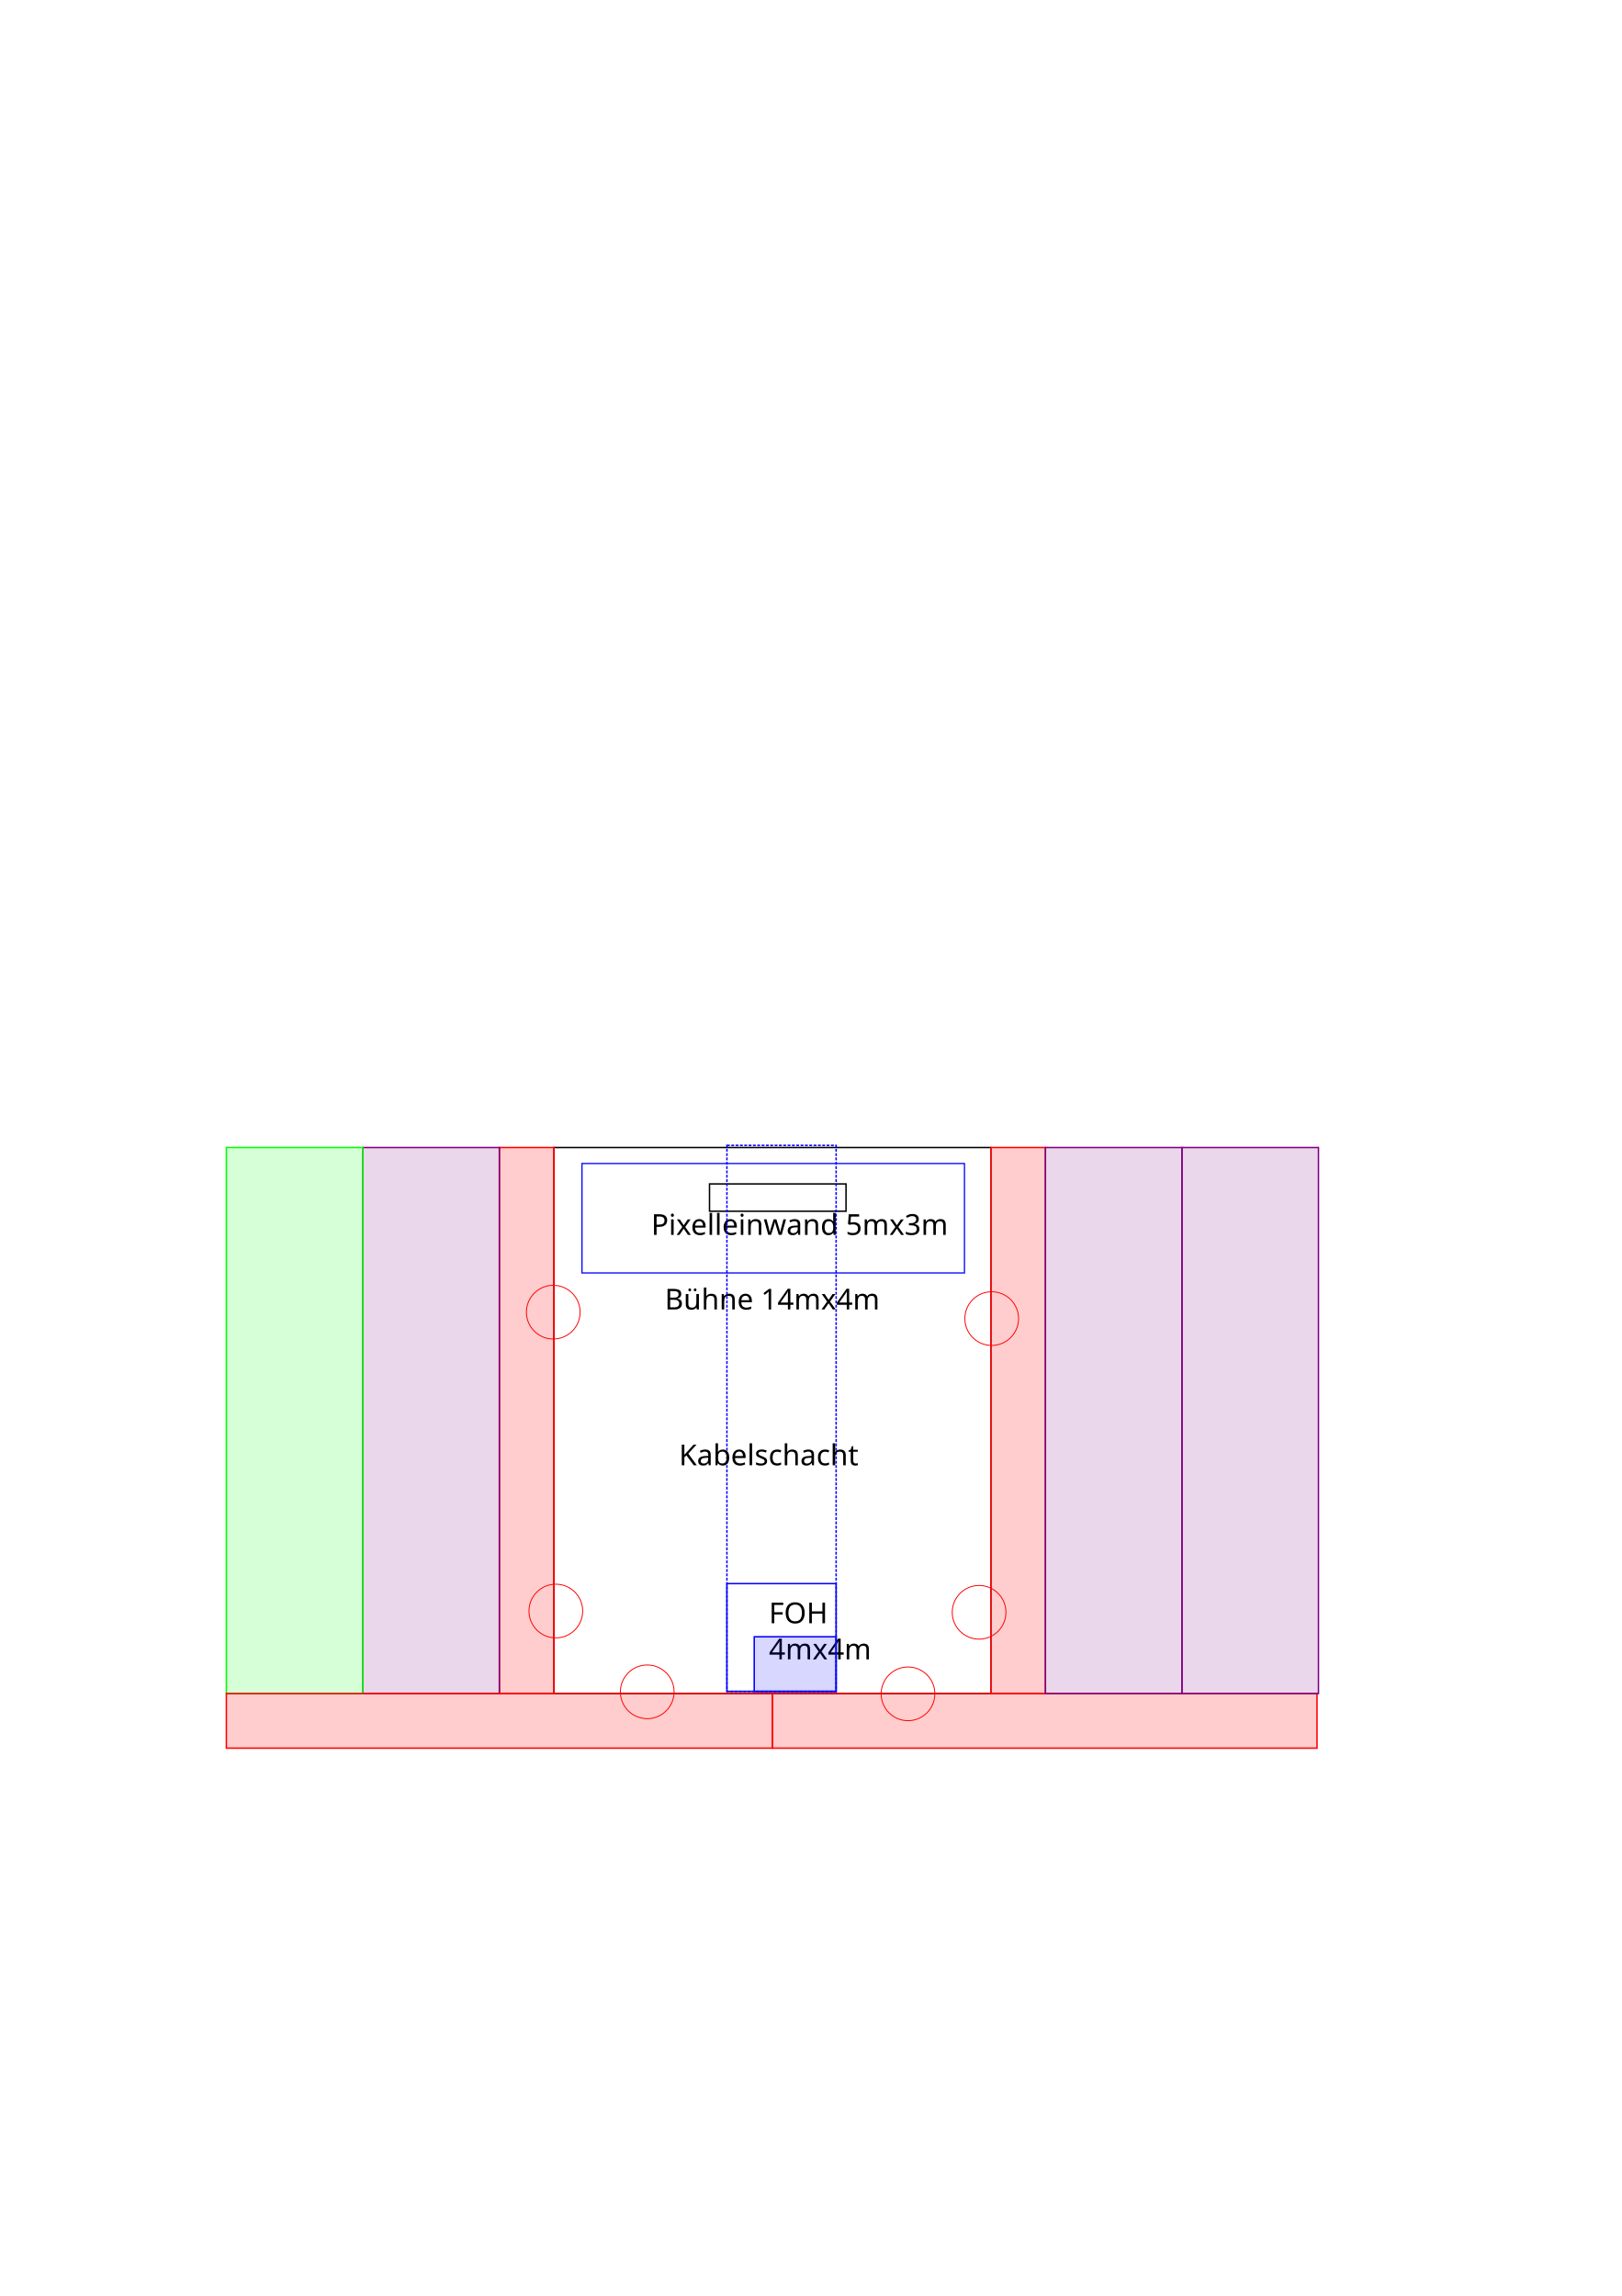
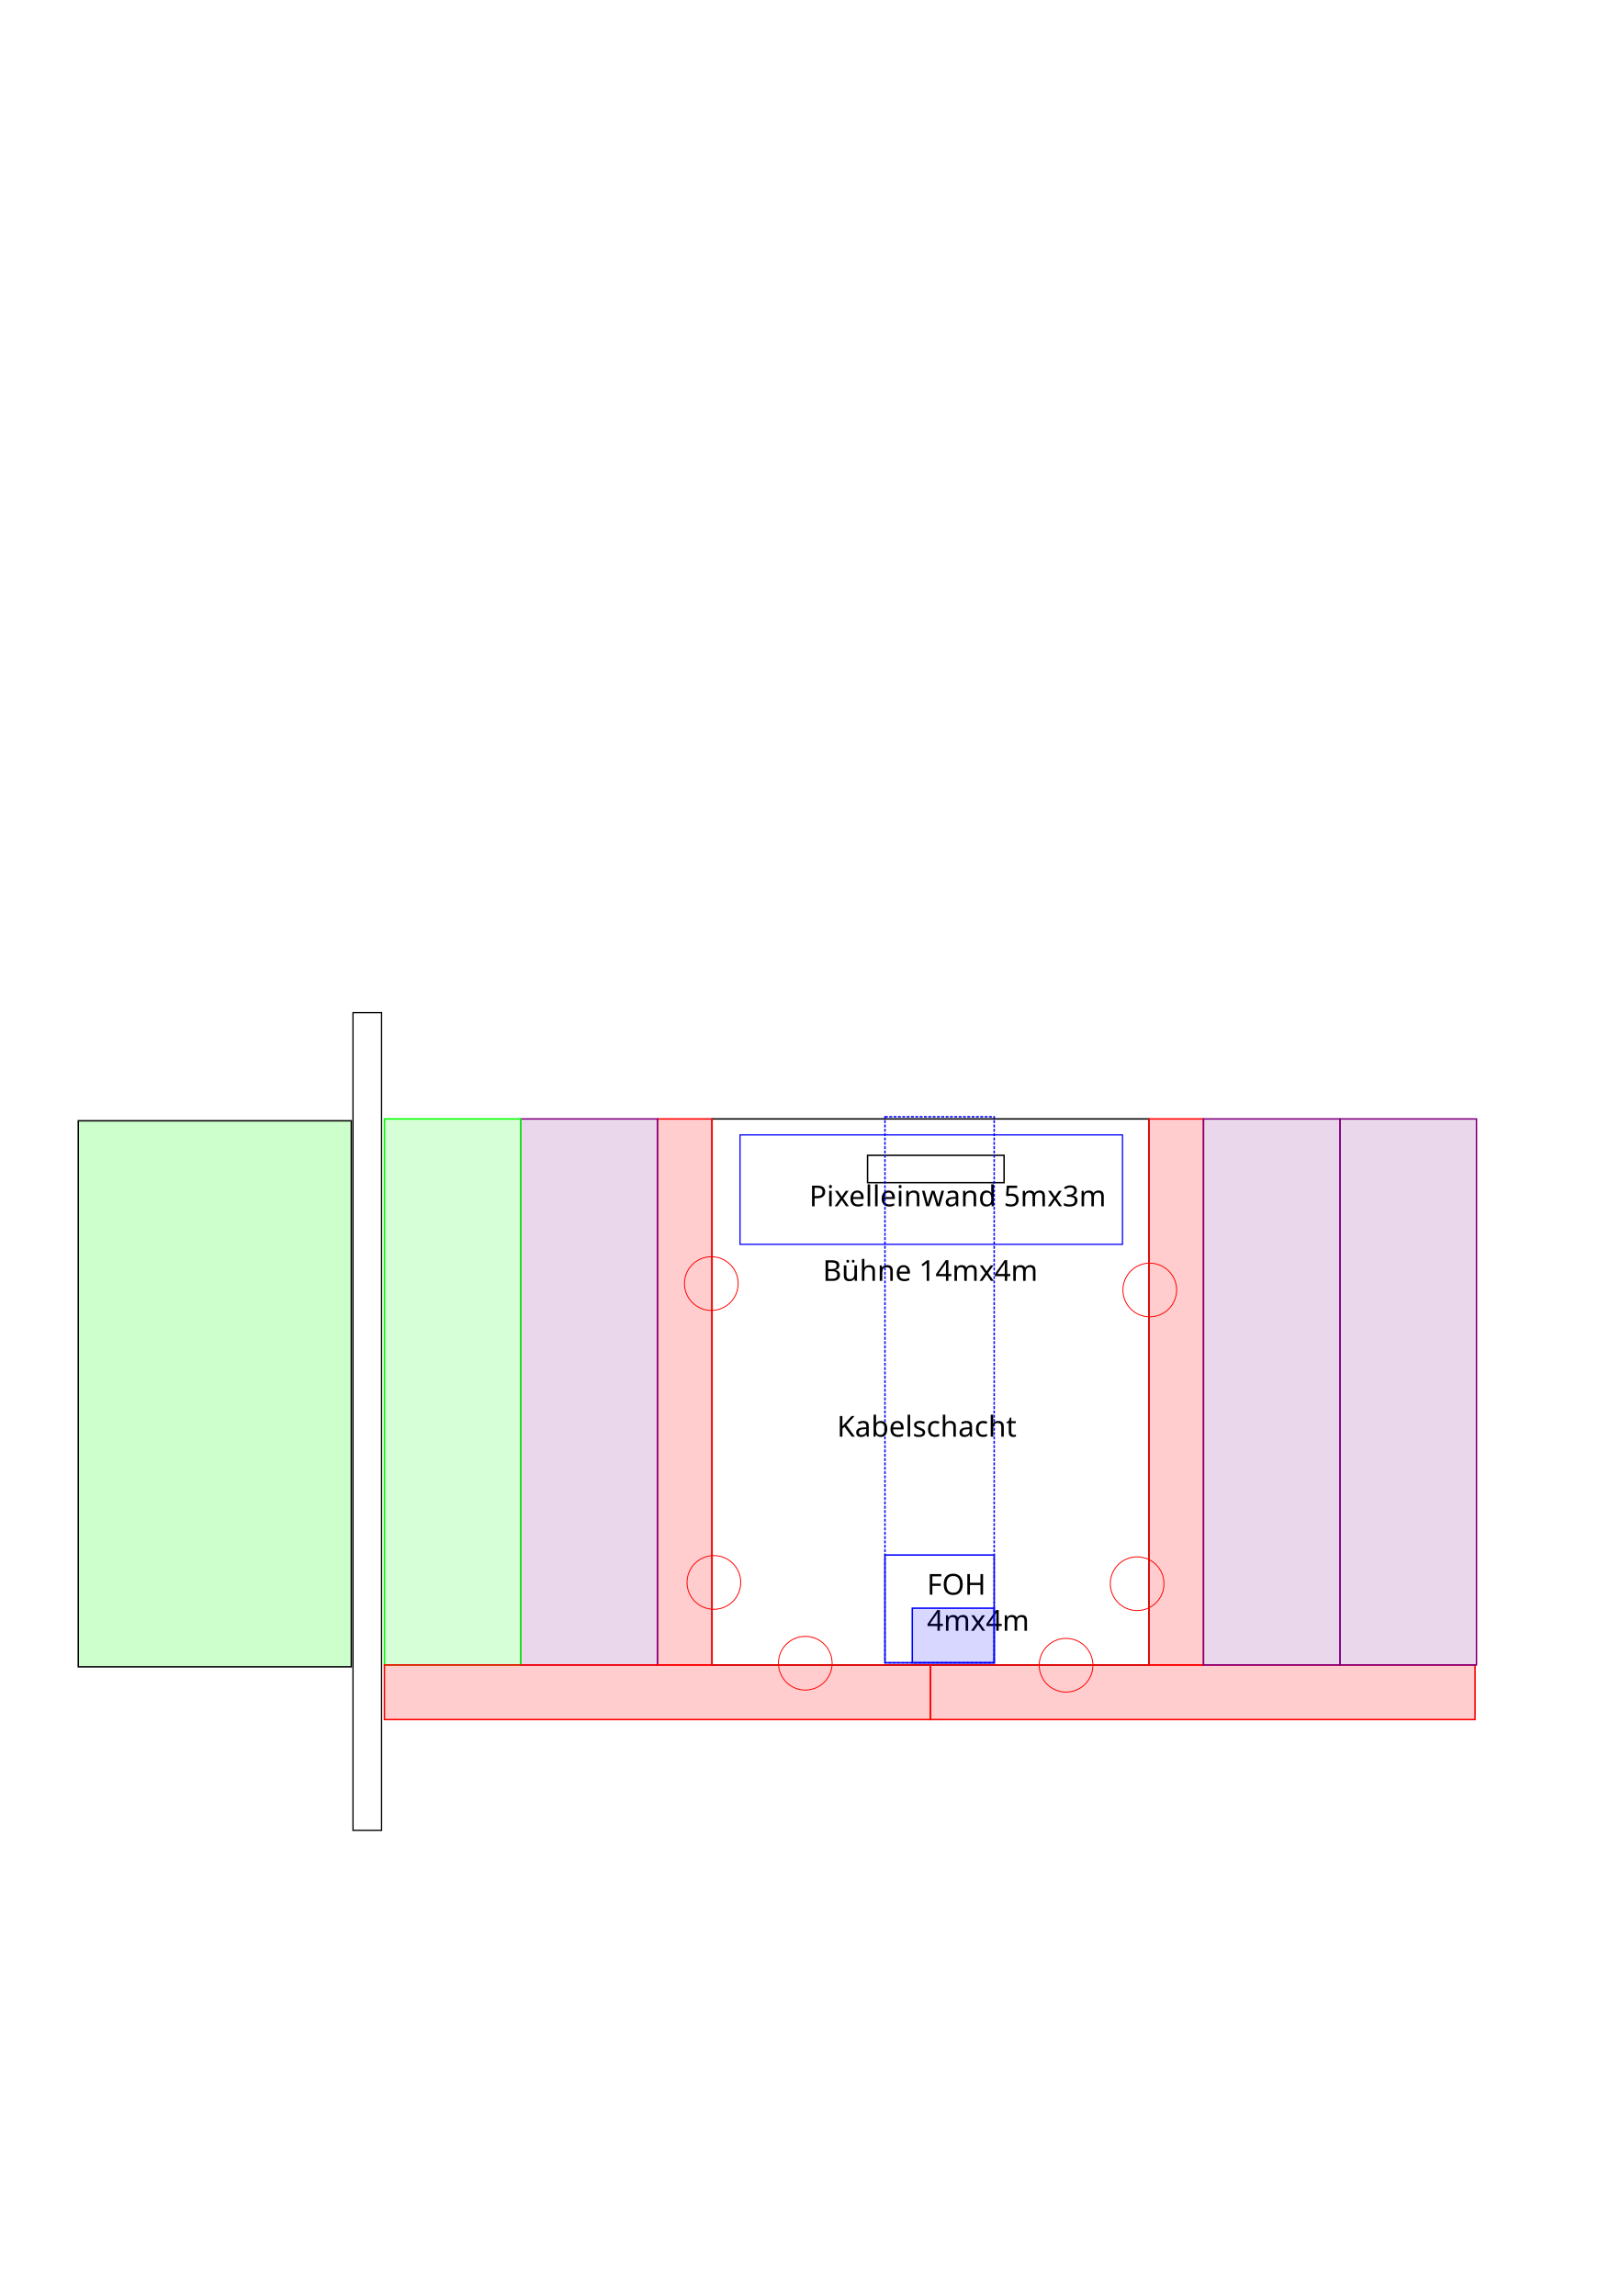
<svg xmlns="http://www.w3.org/2000/svg" width="594mm" height="841mm" viewBox="0 0 594 841" version="1.1" id="svg8">
  <defs id="defs2" />
  <g id="layer1" transform="translate(0,544)">
-     <rect style="opacity:1;fill:#ececec;fill-opacity:0;stroke:#0000ff;stroke-width:0.443;stroke-miterlimit:4;stroke-dasharray:none;stroke-opacity:1" id="rect3462" width="140.086" height="40.086" x="213.161" y="-117.82" />
-     <rect style="opacity:1;fill:#ececec;fill-opacity:0;stroke:#0000ff;stroke-width:0.526;stroke-miterlimit:4;stroke-dasharray:none;stroke-opacity:1" id="rect3464" width="40.003" height="39.474" x="266.244" y="36.059" />
-     <rect style="opacity:1;fill:#ececec;fill-opacity:0;stroke:#000000;stroke-width:0.529;stroke-miterlimit:4;stroke-dasharray:none;stroke-opacity:1" id="rect3466" width="50" height="10" x="259.87" y="-110.341" />
-     <rect style="opacity:1;fill:#ececec;fill-opacity:0;stroke:#000000;stroke-width:0.529;stroke-miterlimit:4;stroke-dasharray:none;stroke-opacity:1" id="rect4273" width="160" height="200" x="202.906" y="-123.672" />
-     <text xml:space="preserve" style="font-style:normal;font-weight:normal;font-size:10.583px;line-height:125%;font-family:Sans;letter-spacing:0px;word-spacing:0px;fill:#000000;fill-opacity:1;stroke:none;stroke-width:0.265px;stroke-linecap:butt;stroke-linejoin:miter;stroke-opacity:1" x="281.622" y="50.582" id="text4277">
-       <tspan id="tspan4275" x="281.622" y="50.582" style="stroke-width:0.265px">FOH</tspan>
-       <tspan x="281.622" y="63.811" style="stroke-width:0.265px" id="tspan4307">4mx4m</tspan>
+     <rect style="opacity:1;fill:#ececec;fill-opacity:0;stroke:#0000ff;stroke-width:0.443;stroke-miterlimit:4;stroke-dasharray:none;stroke-opacity:1" id="rect3462" width="140.086" height="40.086" x="271.05" y="-128.297" />
+     <rect style="opacity:1;fill:#ececec;fill-opacity:0;stroke:#0000ff;stroke-width:0.526;stroke-miterlimit:4;stroke-dasharray:none;stroke-opacity:1" id="rect3464" width="40.003" height="39.474" x="324.133" y="25.583" />
+     <rect style="opacity:1;fill:#ececec;fill-opacity:0;stroke:#000000;stroke-width:0.529;stroke-miterlimit:4;stroke-dasharray:none;stroke-opacity:1" id="rect3466" width="50" height="10" x="317.759" y="-120.817" />
+     <rect style="opacity:1;fill:#ececec;fill-opacity:0;stroke:#000000;stroke-width:0.529;stroke-miterlimit:4;stroke-dasharray:none;stroke-opacity:1" id="rect4273" width="160" height="200" x="260.795" y="-134.148" />
+     <text xml:space="preserve" style="font-style:normal;font-weight:normal;font-size:10.583px;line-height:125%;font-family:Sans;letter-spacing:0px;word-spacing:0px;fill:#000000;fill-opacity:1;stroke:none;stroke-width:0.265px;stroke-linecap:butt;stroke-linejoin:miter;stroke-opacity:1" x="339.511" y="40.105" id="text4277">
+       <tspan id="tspan4275" x="339.511" y="40.105" style="stroke-width:0.265px">FOH</tspan>
+       <tspan x="339.511" y="53.335" style="stroke-width:0.265px" id="tspan4307">4mx4m</tspan>
    </text>
-     <text xml:space="preserve" style="font-style:normal;font-weight:normal;font-size:10.583px;line-height:125%;font-family:Sans;letter-spacing:0px;word-spacing:0px;fill:#000000;fill-opacity:1;stroke:none;stroke-width:0.265px;stroke-linecap:butt;stroke-linejoin:miter;stroke-opacity:1" x="243.468" y="-64.351" id="text4281">
-       <tspan id="tspan4279" x="243.468" y="-64.351" style="stroke-width:0.265px">Bühne 14mx4m</tspan>
+     <text xml:space="preserve" style="font-style:normal;font-weight:normal;font-size:10.583px;line-height:125%;font-family:Sans;letter-spacing:0px;word-spacing:0px;fill:#000000;fill-opacity:1;stroke:none;stroke-width:0.265px;stroke-linecap:butt;stroke-linejoin:miter;stroke-opacity:1" x="301.357" y="-74.827" id="text4281">
+       <tspan id="tspan4279" x="301.357" y="-74.827" style="stroke-width:0.265px">Bühne 14mx4m</tspan>
    </text>
-     <text xml:space="preserve" style="font-style:normal;font-weight:normal;font-size:10.583px;line-height:125%;font-family:Sans;letter-spacing:0px;word-spacing:0px;fill:#000000;fill-opacity:1;stroke:none;stroke-width:0.265px;stroke-linecap:butt;stroke-linejoin:miter;stroke-opacity:1" x="238.503" y="-91.677" id="text4285">
-       <tspan id="tspan4283" x="238.503" y="-91.677" style="stroke-width:0.265px">Pixelleinwand 5mx3m</tspan>
+     <text xml:space="preserve" style="font-style:normal;font-weight:normal;font-size:10.583px;line-height:125%;font-family:Sans;letter-spacing:0px;word-spacing:0px;fill:#000000;fill-opacity:1;stroke:none;stroke-width:0.265px;stroke-linecap:butt;stroke-linejoin:miter;stroke-opacity:1" x="296.392" y="-102.154" id="text4285">
+       <tspan id="tspan4283" x="296.392" y="-102.154" style="stroke-width:0.265px">Pixelleinwand 5mx3m</tspan>
    </text>
-     <rect style="opacity:1;fill:#ececec;fill-opacity:0;stroke:#0000ff;stroke-width:0.529;stroke-miterlimit:4;stroke-dasharray:1.058, 0.529;stroke-dashoffset:0;stroke-opacity:1" id="rect4287" width="40" height="200" x="266.247" y="-124.466" />
+     <rect style="opacity:1;fill:#ececec;fill-opacity:0;stroke:#0000ff;stroke-width:0.529;stroke-miterlimit:4;stroke-dasharray:1.058, 0.529;stroke-dashoffset:0;stroke-opacity:1" id="rect4287" width="40" height="200" x="324.136" y="-134.943" />
    <flowRoot xml:space="preserve" id="flowRoot4289" style="font-style:normal;font-weight:normal;font-size:40px;line-height:125%;font-family:Sans;letter-spacing:0px;word-spacing:0px;fill:#000000;fill-opacity:1;stroke:none;stroke-width:1px;stroke-linecap:butt;stroke-linejoin:miter;stroke-opacity:1" transform="scale(0.2645833)">
      <flowRegion id="flowRegion4291">
        <rect id="rect4293" width="87.875" height="73.648" x="557.398" y="522.738" />
      </flowRegion>
      <flowPara id="flowPara4295">Kabelschacht</flowPara>
      <flowPara id="flowPara4297" />
    </flowRoot>
-     <text xml:space="preserve" style="font-style:normal;font-weight:normal;font-size:10.583px;line-height:125%;font-family:Sans;letter-spacing:0px;word-spacing:0px;fill:#000000;fill-opacity:1;stroke:none;stroke-width:0.265px;stroke-linecap:butt;stroke-linejoin:miter;stroke-opacity:1" x="248.675" y="-7.285" id="text4301">
-       <tspan x="248.675" y="-7.285" style="stroke-width:0.265px" id="tspan4303">Kabelschacht</tspan>
+     <text xml:space="preserve" style="font-style:normal;font-weight:normal;font-size:10.583px;line-height:125%;font-family:Sans;letter-spacing:0px;word-spacing:0px;fill:#000000;fill-opacity:1;stroke:none;stroke-width:0.265px;stroke-linecap:butt;stroke-linejoin:miter;stroke-opacity:1" x="306.564" y="-17.762" id="text4301">
+       <tspan x="306.564" y="-17.762" style="stroke-width:0.265px" id="tspan4303">Kabelschacht</tspan>
    </text>
-     <rect style="opacity:1;fill:#ff0000;fill-opacity:0.196;stroke:#ff0000;stroke-width:0.529;stroke-miterlimit:4;stroke-dasharray:none;stroke-dashoffset:0;stroke-opacity:1" id="rect4309" width="20" height="200" x="182.906" y="-123.672" />
-     <rect style="opacity:1;fill:#ff0000;fill-opacity:0.196;stroke:#ff0000;stroke-width:0.529;stroke-miterlimit:4;stroke-dasharray:none;stroke-dashoffset:0;stroke-opacity:1" id="rect4309-3" width="20" height="200" x="362.906" y="-123.672" />
-     <rect style="opacity:1;fill:#ff0000;fill-opacity:0.196;stroke:#ff0000;stroke-width:0.528;stroke-miterlimit:4;stroke-dasharray:none;stroke-dashoffset:0;stroke-opacity:1" id="rect4326" width="199.472" height="20.001" x="282.905" y="76.328" />
-     <circle style="opacity:1;fill:#ff0000;fill-opacity:0;stroke:#ff0000;stroke-width:0.333;stroke-miterlimit:4;stroke-dasharray:none;stroke-dashoffset:0;stroke-opacity:1" id="path4332-6" cx="332.571" cy="76.435" r="9.834" />
-     <circle style="opacity:1;fill:#ff0000;fill-opacity:0;stroke:#ff0000;stroke-width:0.333;stroke-miterlimit:4;stroke-dasharray:none;stroke-dashoffset:0;stroke-opacity:1" id="path4332-6-7" cx="202.638" cy="-63.369" r="9.834" />
-     <circle style="opacity:1;fill:#ff0000;fill-opacity:0;stroke:#ff0000;stroke-width:0.333;stroke-miterlimit:4;stroke-dasharray:none;stroke-dashoffset:0;stroke-opacity:1" id="path4332-6-7-5" cx="237.058" cy="75.693" r="9.834" />
-     <circle style="opacity:1;fill:#ff0000;fill-opacity:0;stroke:#ff0000;stroke-width:0.333;stroke-miterlimit:4;stroke-dasharray:none;stroke-dashoffset:0;stroke-opacity:1" id="path4332-6-7-3" cx="363.232" cy="-61.012" r="9.834" />
-     <circle style="opacity:1;fill:#ff0000;fill-opacity:0;stroke:#ff0000;stroke-width:0.333;stroke-miterlimit:4;stroke-dasharray:none;stroke-dashoffset:0;stroke-opacity:1" id="path4332-6-5" cx="358.606" cy="46.57" r="9.834" />
-     <circle style="opacity:1;fill:#ff0000;fill-opacity:0;stroke:#ff0000;stroke-width:0.333;stroke-miterlimit:4;stroke-dasharray:none;stroke-dashoffset:0;stroke-opacity:1" id="path4332-6-6" cx="203.58" cy="46.105" r="9.834" />
-     <rect style="opacity:1;fill:#800080;fill-opacity:0.157;stroke:#800080;stroke-width:0.529;stroke-miterlimit:4;stroke-dasharray:none;stroke-dashoffset:0;stroke-opacity:1" id="rect4442" width="50" height="200" x="132.906" y="-123.672" />
-     <rect style="opacity:1;fill:#00ff00;fill-opacity:0.157;stroke:#00ff00;stroke-width:0.529;stroke-miterlimit:4;stroke-dasharray:none;stroke-dashoffset:0;stroke-opacity:1" id="rect4442-2" width="50" height="200" x="82.906" y="-123.672" />
-     <rect style="opacity:1;fill:#800080;fill-opacity:0.157;stroke:#800080;stroke-width:0.529;stroke-miterlimit:4;stroke-dasharray:none;stroke-dashoffset:0;stroke-opacity:1" id="rect4442-7" width="50" height="200" x="382.906" y="-123.672" />
-     <rect style="opacity:1;fill:#ff0000;fill-opacity:0.196;stroke:#ff0000;stroke-width:0.529;stroke-miterlimit:4;stroke-dasharray:none;stroke-dashoffset:0;stroke-opacity:1" id="rect4326-0" width="200" height="20" x="82.906" y="76.328" />
-     <rect style="opacity:1;fill:#800080;fill-opacity:0.157;stroke:#800080;stroke-width:0.529;stroke-miterlimit:4;stroke-dasharray:none;stroke-dashoffset:0;stroke-opacity:1" id="rect4442-7-3" width="50" height="200" x="432.906" y="-123.672" />
-     <flowRoot xml:space="preserve" id="flowRoot4564" style="font-style:normal;font-weight:normal;font-size:40px;line-height:125%;font-family:Sans;letter-spacing:0px;word-spacing:0px;fill:#000000;fill-opacity:1;stroke:none;stroke-width:1px;stroke-linecap:butt;stroke-linejoin:miter;stroke-opacity:1" transform="matrix(0.2645833,0,0,0.2645833,-147.2861,-903.59)">
+     <rect style="opacity:1;fill:#ff0000;fill-opacity:0.196;stroke:#ff0000;stroke-width:0.529;stroke-miterlimit:4;stroke-dasharray:none;stroke-dashoffset:0;stroke-opacity:1" id="rect4309" width="20" height="200" x="240.795" y="-134.148" />
+     <rect style="opacity:1;fill:#ff0000;fill-opacity:0.196;stroke:#ff0000;stroke-width:0.529;stroke-miterlimit:4;stroke-dasharray:none;stroke-dashoffset:0;stroke-opacity:1" id="rect4309-3" width="20" height="200" x="420.795" y="-134.148" />
+     <rect style="opacity:1;fill:#ff0000;fill-opacity:0.196;stroke:#ff0000;stroke-width:0.528;stroke-miterlimit:4;stroke-dasharray:none;stroke-dashoffset:0;stroke-opacity:1" id="rect4326" width="199.472" height="20.001" x="340.794" y="65.851" />
+     <circle style="opacity:1;fill:#ff0000;fill-opacity:0;stroke:#ff0000;stroke-width:0.333;stroke-miterlimit:4;stroke-dasharray:none;stroke-dashoffset:0;stroke-opacity:1" id="path4332-6" cx="390.459" cy="65.958" r="9.834" />
+     <circle style="opacity:1;fill:#ff0000;fill-opacity:0;stroke:#ff0000;stroke-width:0.333;stroke-miterlimit:4;stroke-dasharray:none;stroke-dashoffset:0;stroke-opacity:1" id="path4332-6-7" cx="260.527" cy="-73.845" r="9.834" />
+     <circle style="opacity:1;fill:#ff0000;fill-opacity:0;stroke:#ff0000;stroke-width:0.333;stroke-miterlimit:4;stroke-dasharray:none;stroke-dashoffset:0;stroke-opacity:1" id="path4332-6-7-5" cx="294.947" cy="65.216" r="9.834" />
+     <circle style="opacity:1;fill:#ff0000;fill-opacity:0;stroke:#ff0000;stroke-width:0.333;stroke-miterlimit:4;stroke-dasharray:none;stroke-dashoffset:0;stroke-opacity:1" id="path4332-6-7-3" cx="421.12" cy="-71.489" r="9.834" />
+     <circle style="opacity:1;fill:#ff0000;fill-opacity:0;stroke:#ff0000;stroke-width:0.333;stroke-miterlimit:4;stroke-dasharray:none;stroke-dashoffset:0;stroke-opacity:1" id="path4332-6-5" cx="416.494" cy="36.093" r="9.834" />
+     <circle style="opacity:1;fill:#ff0000;fill-opacity:0;stroke:#ff0000;stroke-width:0.333;stroke-miterlimit:4;stroke-dasharray:none;stroke-dashoffset:0;stroke-opacity:1" id="path4332-6-6" cx="261.469" cy="35.628" r="9.834" />
+     <rect style="opacity:1;fill:#800080;fill-opacity:0.157;stroke:#800080;stroke-width:0.529;stroke-miterlimit:4;stroke-dasharray:none;stroke-dashoffset:0;stroke-opacity:1" id="rect4442" width="50" height="200" x="190.795" y="-134.148" />
+     <rect style="opacity:1;fill:#00ff00;fill-opacity:0.157;stroke:#00ff00;stroke-width:0.529;stroke-miterlimit:4;stroke-dasharray:none;stroke-dashoffset:0;stroke-opacity:1" id="rect4442-2" width="50" height="200" x="140.795" y="-134.148" />
+     <rect style="opacity:1;fill:#800080;fill-opacity:0.157;stroke:#800080;stroke-width:0.529;stroke-miterlimit:4;stroke-dasharray:none;stroke-dashoffset:0;stroke-opacity:1" id="rect4442-7" width="50" height="200" x="440.795" y="-134.148" />
+     <rect style="opacity:1;fill:#ff0000;fill-opacity:0.196;stroke:#ff0000;stroke-width:0.529;stroke-miterlimit:4;stroke-dasharray:none;stroke-dashoffset:0;stroke-opacity:1" id="rect4326-0" width="200" height="20" x="140.795" y="65.852" />
+     <rect style="opacity:1;fill:#800080;fill-opacity:0.157;stroke:#800080;stroke-width:0.529;stroke-miterlimit:4;stroke-dasharray:none;stroke-dashoffset:0;stroke-opacity:1" id="rect4442-7-3" width="50" height="200" x="490.795" y="-134.148" />
+     <flowRoot xml:space="preserve" id="flowRoot4564" style="font-style:normal;font-weight:normal;font-size:40px;line-height:125%;font-family:Sans;letter-spacing:0px;word-spacing:0px;fill:#000000;fill-opacity:1;stroke:none;stroke-width:1px;stroke-linecap:butt;stroke-linejoin:miter;stroke-opacity:1" transform="matrix(0.2645833,0,0,0.2645833,-89.39717,-914.0666)">
      <flowRegion id="flowRegion4566">
        <rect id="rect4568" width="337.664" height="149.094" x="2086.875" y="3202.304" />
      </flowRegion>
      <flowPara id="flowPara4570">Hackcenter</flowPara>
    </flowRoot>
-     <flowRoot transform="matrix(0.00326746,-0.2645632,0.2645632,0.00326746,-704.4271,547.1509)" xml:space="preserve" id="flowRoot4564-6" style="font-style:normal;font-weight:normal;font-size:40px;line-height:125%;font-family:Sans;letter-spacing:0px;word-spacing:0px;fill:#000000;fill-opacity:1;stroke:none;stroke-width:1px;stroke-linecap:butt;stroke-linejoin:miter;stroke-opacity:1">
+     <flowRoot transform="matrix(0.00326746,-0.2645632,0.2645632,0.00326746,-646.5381,536.6743)" xml:space="preserve" id="flowRoot4564-6" style="font-style:normal;font-weight:normal;font-size:40px;line-height:125%;font-family:Sans;letter-spacing:0px;word-spacing:0px;fill:#000000;fill-opacity:1;stroke:none;stroke-width:1px;stroke-linecap:butt;stroke-linejoin:miter;stroke-opacity:1">
      <flowRegion id="flowRegion4566-0">
        <rect id="rect4568-6" width="337.664" height="149.094" x="2086.875" y="3202.304" />
      </flowRegion>
      <flowPara id="flowPara4570-2">Hackcenter</flowPara>
    </flowRoot>
-     <flowRoot transform="matrix(0.00326746,-0.2645632,0.2645632,0.00326746,-756.2186,540.3051)" xml:space="preserve" id="flowRoot4564-6-6" style="font-style:normal;font-weight:normal;font-size:40px;line-height:125%;font-family:Sans;letter-spacing:0px;word-spacing:0px;fill:#000000;fill-opacity:1;stroke:none;stroke-width:1px;stroke-linecap:butt;stroke-linejoin:miter;stroke-opacity:1">
+     <flowRoot transform="matrix(0.00326746,-0.2645632,0.2645632,0.00326746,-698.3296,529.8285)" xml:space="preserve" id="flowRoot4564-6-6" style="font-style:normal;font-weight:normal;font-size:40px;line-height:125%;font-family:Sans;letter-spacing:0px;word-spacing:0px;fill:#000000;fill-opacity:1;stroke:none;stroke-width:1px;stroke-linecap:butt;stroke-linejoin:miter;stroke-opacity:1">
      <flowRegion id="flowRegion4566-0-1">
        <rect id="rect4568-6-8" width="337.664" height="149.094" x="2086.875" y="3202.304" />
      </flowRegion>
      <flowPara id="flowPara4570-2-7">Werkstatt</flowPara>
    </flowRoot>
    <flowRoot xml:space="preserve" id="flowRoot4620" style="font-style:normal;font-weight:normal;font-size:40px;line-height:125%;font-family:Sans;letter-spacing:0px;word-spacing:0px;fill:#000000;fill-opacity:1;stroke:none;stroke-width:1px;stroke-linecap:butt;stroke-linejoin:miter;stroke-opacity:1" transform="matrix(0.2645833,0,0,0.2645833,0,-892)">
      <flowRegion id="flowRegion4622">
        <rect id="rect4624" width="144.906" height="131.078" x="1965.641" y="3741.561" />
      </flowRegion>
      <flowPara id="flowPara4626">Rettungswe</flowPara>
    </flowRoot>
-     <flowRoot xml:space="preserve" id="flowRoot4630" style="font-style:normal;font-weight:normal;font-size:40px;line-height:125%;font-family:Sans;letter-spacing:0px;word-spacing:0px;fill:#000000;fill-opacity:1;stroke:none;stroke-width:1px;stroke-linecap:butt;stroke-linejoin:miter;stroke-opacity:1" transform="matrix(0.2645833,0,0,0.2645833,-179.7988,-949.6089)">
+     <flowRoot xml:space="preserve" id="flowRoot4630" style="font-style:normal;font-weight:normal;font-size:40px;line-height:125%;font-family:Sans;letter-spacing:0px;word-spacing:0px;fill:#000000;fill-opacity:1;stroke:none;stroke-width:1px;stroke-linecap:butt;stroke-linejoin:miter;stroke-opacity:1" transform="matrix(0.2645833,0,0,0.2645833,-121.9099,-960.0855)">
      <flowRegion id="flowRegion4632">
        <rect id="rect4634" width="308.258" height="298.914" x="2011.438" y="3890.804" />
      </flowRegion>
      <flowPara id="flowPara4636">Rettungsweg</flowPara>
    </flowRoot>
-     <flowRoot xml:space="preserve" id="flowRoot4630-9" style="font-style:normal;font-weight:normal;font-size:40px;line-height:125%;font-family:Sans;letter-spacing:0px;word-spacing:0px;fill:#000000;fill-opacity:1;stroke:none;stroke-width:1px;stroke-linecap:butt;stroke-linejoin:miter;stroke-opacity:1" transform="matrix(0.2645833,0,0,0.2645833,-388.0316,-949.8557)">
+     <flowRoot xml:space="preserve" id="flowRoot4630-9" style="font-style:normal;font-weight:normal;font-size:40px;line-height:125%;font-family:Sans;letter-spacing:0px;word-spacing:0px;fill:#000000;fill-opacity:1;stroke:none;stroke-width:1px;stroke-linecap:butt;stroke-linejoin:miter;stroke-opacity:1" transform="matrix(0.2645833,0,0,0.2645833,-330.1427,-960.3323)">
      <flowRegion id="flowRegion4632-2">
        <rect id="rect4634-0" width="308.258" height="298.914" x="2011.438" y="3890.804" />
      </flowRegion>
      <flowPara id="flowPara4636-2">Rettungsweg</flowPara>
    </flowRoot>
-     <flowRoot xml:space="preserve" id="flowRoot4630-9-3" style="font-style:normal;font-weight:normal;font-size:40px;line-height:125%;font-family:Sans;letter-spacing:0px;word-spacing:0px;fill:#000000;fill-opacity:1;stroke:none;stroke-width:1px;stroke-linecap:butt;stroke-linejoin:miter;stroke-opacity:1" transform="matrix(0.00507161,-0.2645347,0.2645347,0.00507161,-854.1925,526.4824)">
+     <flowRoot xml:space="preserve" id="flowRoot4630-9-3" style="font-style:normal;font-weight:normal;font-size:40px;line-height:125%;font-family:Sans;letter-spacing:0px;word-spacing:0px;fill:#000000;fill-opacity:1;stroke:none;stroke-width:1px;stroke-linecap:butt;stroke-linejoin:miter;stroke-opacity:1" transform="matrix(0.00507161,-0.2645347,0.2645347,0.00507161,-796.3036,516.0058)">
      <flowRegion id="flowRegion4632-2-7">
        <rect id="rect4634-0-5" width="308.258" height="298.914" x="2011.438" y="3890.804" />
      </flowRegion>
      <flowPara id="flowPara4636-2-9">Rettungsweg</flowPara>
    </flowRoot>
-     <flowRoot xml:space="preserve" id="flowRoot4630-9-3-2" style="font-style:normal;font-weight:normal;font-size:40px;line-height:125%;font-family:Sans;letter-spacing:0px;word-spacing:0px;fill:#000000;fill-opacity:1;stroke:none;stroke-width:1px;stroke-linecap:butt;stroke-linejoin:miter;stroke-opacity:1" transform="matrix(0.00507161,-0.2645347,0.2645347,0.00507161,-671.4543,539.2379)">
+     <flowRoot xml:space="preserve" id="flowRoot4630-9-3-2" style="font-style:normal;font-weight:normal;font-size:40px;line-height:125%;font-family:Sans;letter-spacing:0px;word-spacing:0px;fill:#000000;fill-opacity:1;stroke:none;stroke-width:1px;stroke-linecap:butt;stroke-linejoin:miter;stroke-opacity:1" transform="matrix(0.00507161,-0.2645347,0.2645347,0.00507161,-613.5653,528.7613)">
      <flowRegion id="flowRegion4632-2-7-2">
        <rect id="rect4634-0-5-8" width="308.258" height="298.914" x="2011.438" y="3890.804" />
      </flowRegion>
      <flowPara id="flowPara4636-2-9-9">Rettungsweg</flowPara>
    </flowRoot>
-     <rect style="opacity:1;fill:#0000ff;fill-opacity:0.157;stroke:#0000ff;stroke-width:0.529;stroke-miterlimit:4;stroke-dasharray:none;stroke-dashoffset:0;stroke-opacity:1" id="rect4710" width="30" height="20" x="276.247" y="55.534" />
-     <flowRoot xml:space="preserve" id="flowRoot4712" style="font-style:normal;font-weight:normal;font-size:40px;line-height:125%;font-family:Sans;letter-spacing:0px;word-spacing:0px;fill:#000000;fill-opacity:1;stroke:none;stroke-width:1px;stroke-linecap:butt;stroke-linejoin:miter;stroke-opacity:1" transform="matrix(0.2645833,0,0,0.2645833,0,-544)">
+     <rect style="opacity:1;fill:#0000ff;fill-opacity:0.157;stroke:#0000ff;stroke-width:0.529;stroke-miterlimit:4;stroke-dasharray:none;stroke-dashoffset:0;stroke-opacity:1" id="rect4710" width="30" height="20" x="334.136" y="45.057" />
+     <flowRoot xml:space="preserve" id="flowRoot4712" style="font-style:normal;font-weight:normal;font-size:40px;line-height:125%;font-family:Sans;letter-spacing:0px;word-spacing:0px;fill:#000000;fill-opacity:1;stroke:none;stroke-width:1px;stroke-linecap:butt;stroke-linejoin:miter;stroke-opacity:1" transform="matrix(0.2645833,0,0,0.2645833,57.88892,-554.4766)">
      <flowRegion id="flowRegion4714">
        <rect id="rect4716" width="138.811" height="93.132" x="1006.275" y="2341.544" />
      </flowRegion>
      <flowPara id="flowPara4718">Turm</flowPara>
    </flowRoot>
+     <rect style="fill:#000000;fill-opacity:0;stroke:#000000;stroke-width:0.459;stroke-opacity:1" id="rect4334" width="10.454" height="299.541" x="129.294" y="-173.084" />
+     <rect style="fill:#00ff00;fill-opacity:0.196;stroke:#000000;stroke-width:0.529;stroke-opacity:1" id="rect4336" width="100" height="200" x="28.671" y="-133.468" />
+     <flowRoot xml:space="preserve" id="flowRoot4338" style="font-style:normal;font-weight:normal;font-size:40px;line-height:125%;font-family:Sans;letter-spacing:0px;word-spacing:0px;fill:#000000;fill-opacity:1;stroke:none;stroke-width:1px;stroke-linecap:butt;stroke-linejoin:miter;stroke-opacity:1" transform="matrix(0.2645833,0,0,0.2645833,2.546943,-576.1711)">
+       <flowRegion id="flowRegion4340">
+         <rect id="rect4342" width="264.855" height="167.349" x="189.998" y="1829.222" />
+       </flowRegion>
+       <flowPara id="flowPara4344">Teststrecke</flowPara>
+     </flowRoot>
+     <flowRoot xml:space="preserve" id="flowRoot4346" style="font-style:normal;font-weight:normal;font-size:40px;line-height:125%;font-family:Sans;letter-spacing:0px;word-spacing:0px;fill:#000000;fill-opacity:1;stroke:none;stroke-width:1px;stroke-linecap:butt;stroke-linejoin:miter;stroke-opacity:1" transform="matrix(0.2645833,0,0,0.2645833,-21.3309,-559.419)">
+       <flowRegion id="flowRegion4348">
+         <rect id="rect4350" width="290.116" height="145.18" x="477.083" y="2613.978" />
+       </flowRegion>
+       <flowPara id="flowPara4352">Außenmauer</flowPara>
+     </flowRoot>
+     <flowRoot xml:space="preserve" id="flowRoot4354" style="font-style:normal;font-weight:normal;font-size:40px;line-height:125%;font-family:Sans;letter-spacing:0px;word-spacing:0px;fill:#000000;fill-opacity:1;stroke:none;stroke-width:1px;stroke-linecap:butt;stroke-linejoin:miter;stroke-opacity:1" transform="matrix(0.2645833,0,0,0.2645833,33.17287,-554.2302)">
+       <flowRegion id="flowRegion4356">
+         <rect id="rect4358" width="254.511" height="104.98" x="115.744" y="2380.574" />
+       </flowRegion>
+       <flowPara id="flowPara4360">Draußen</flowPara>
+     </flowRoot>
  </g>
</svg>
